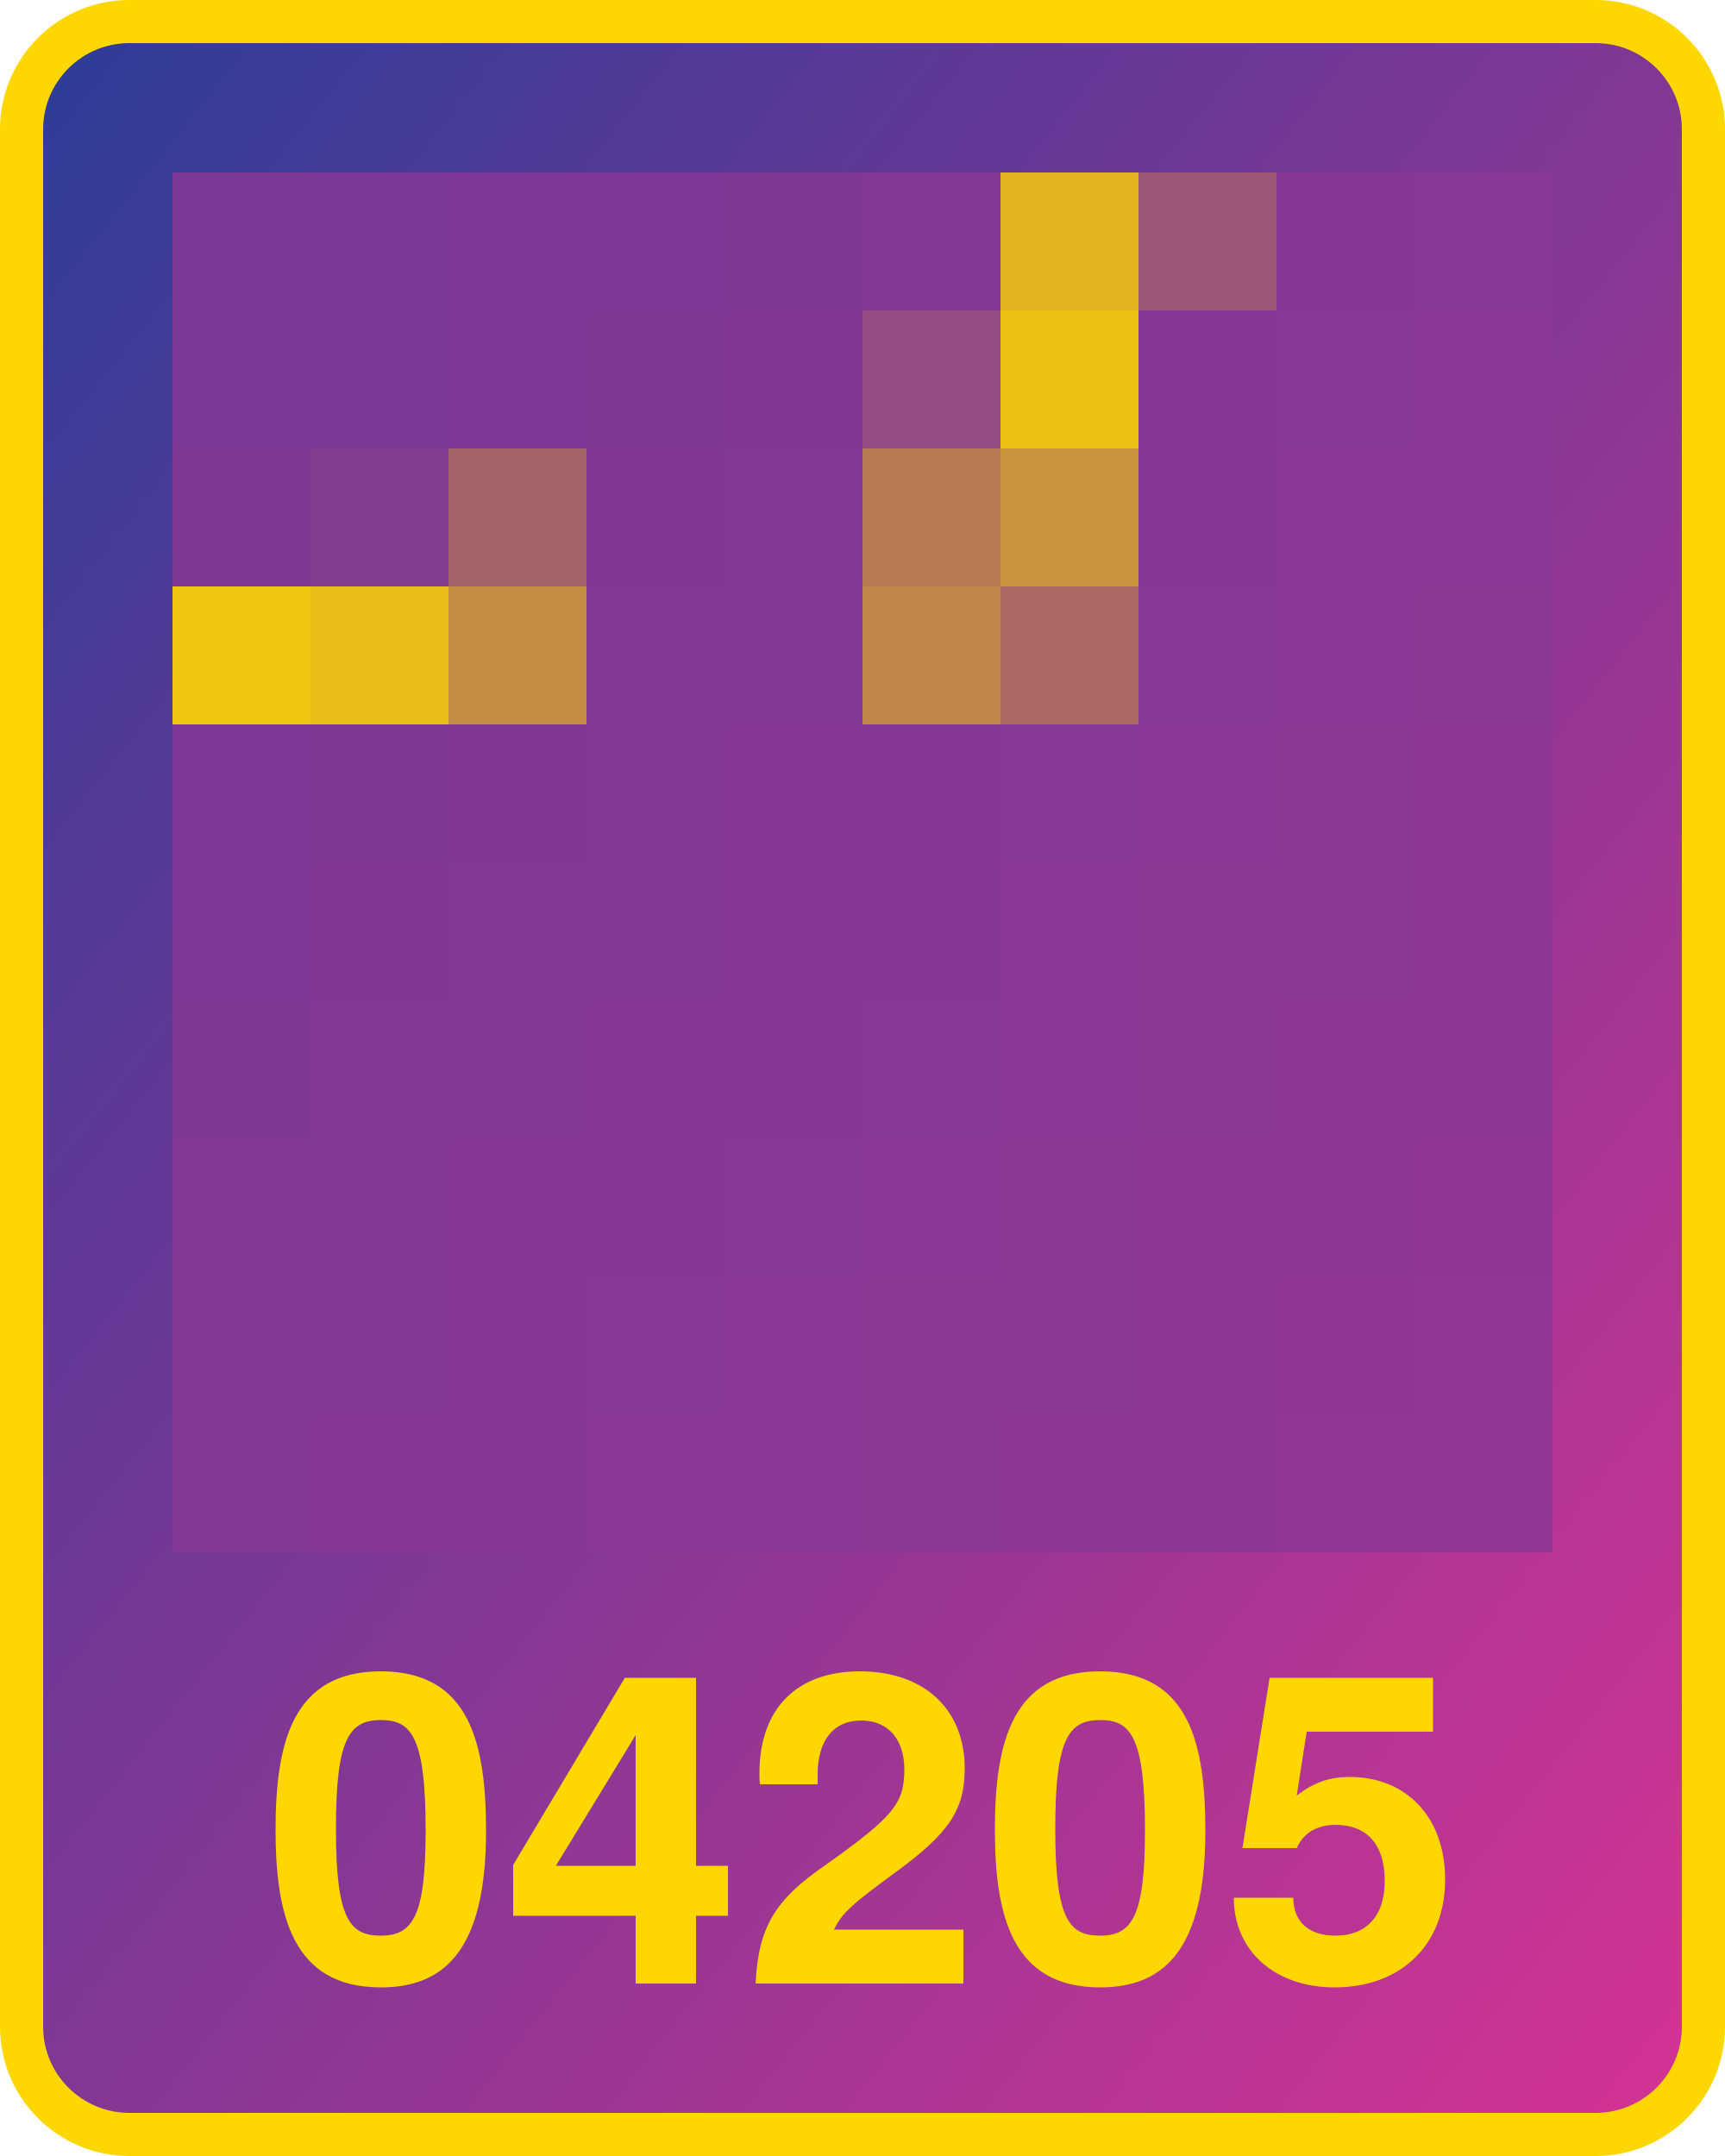
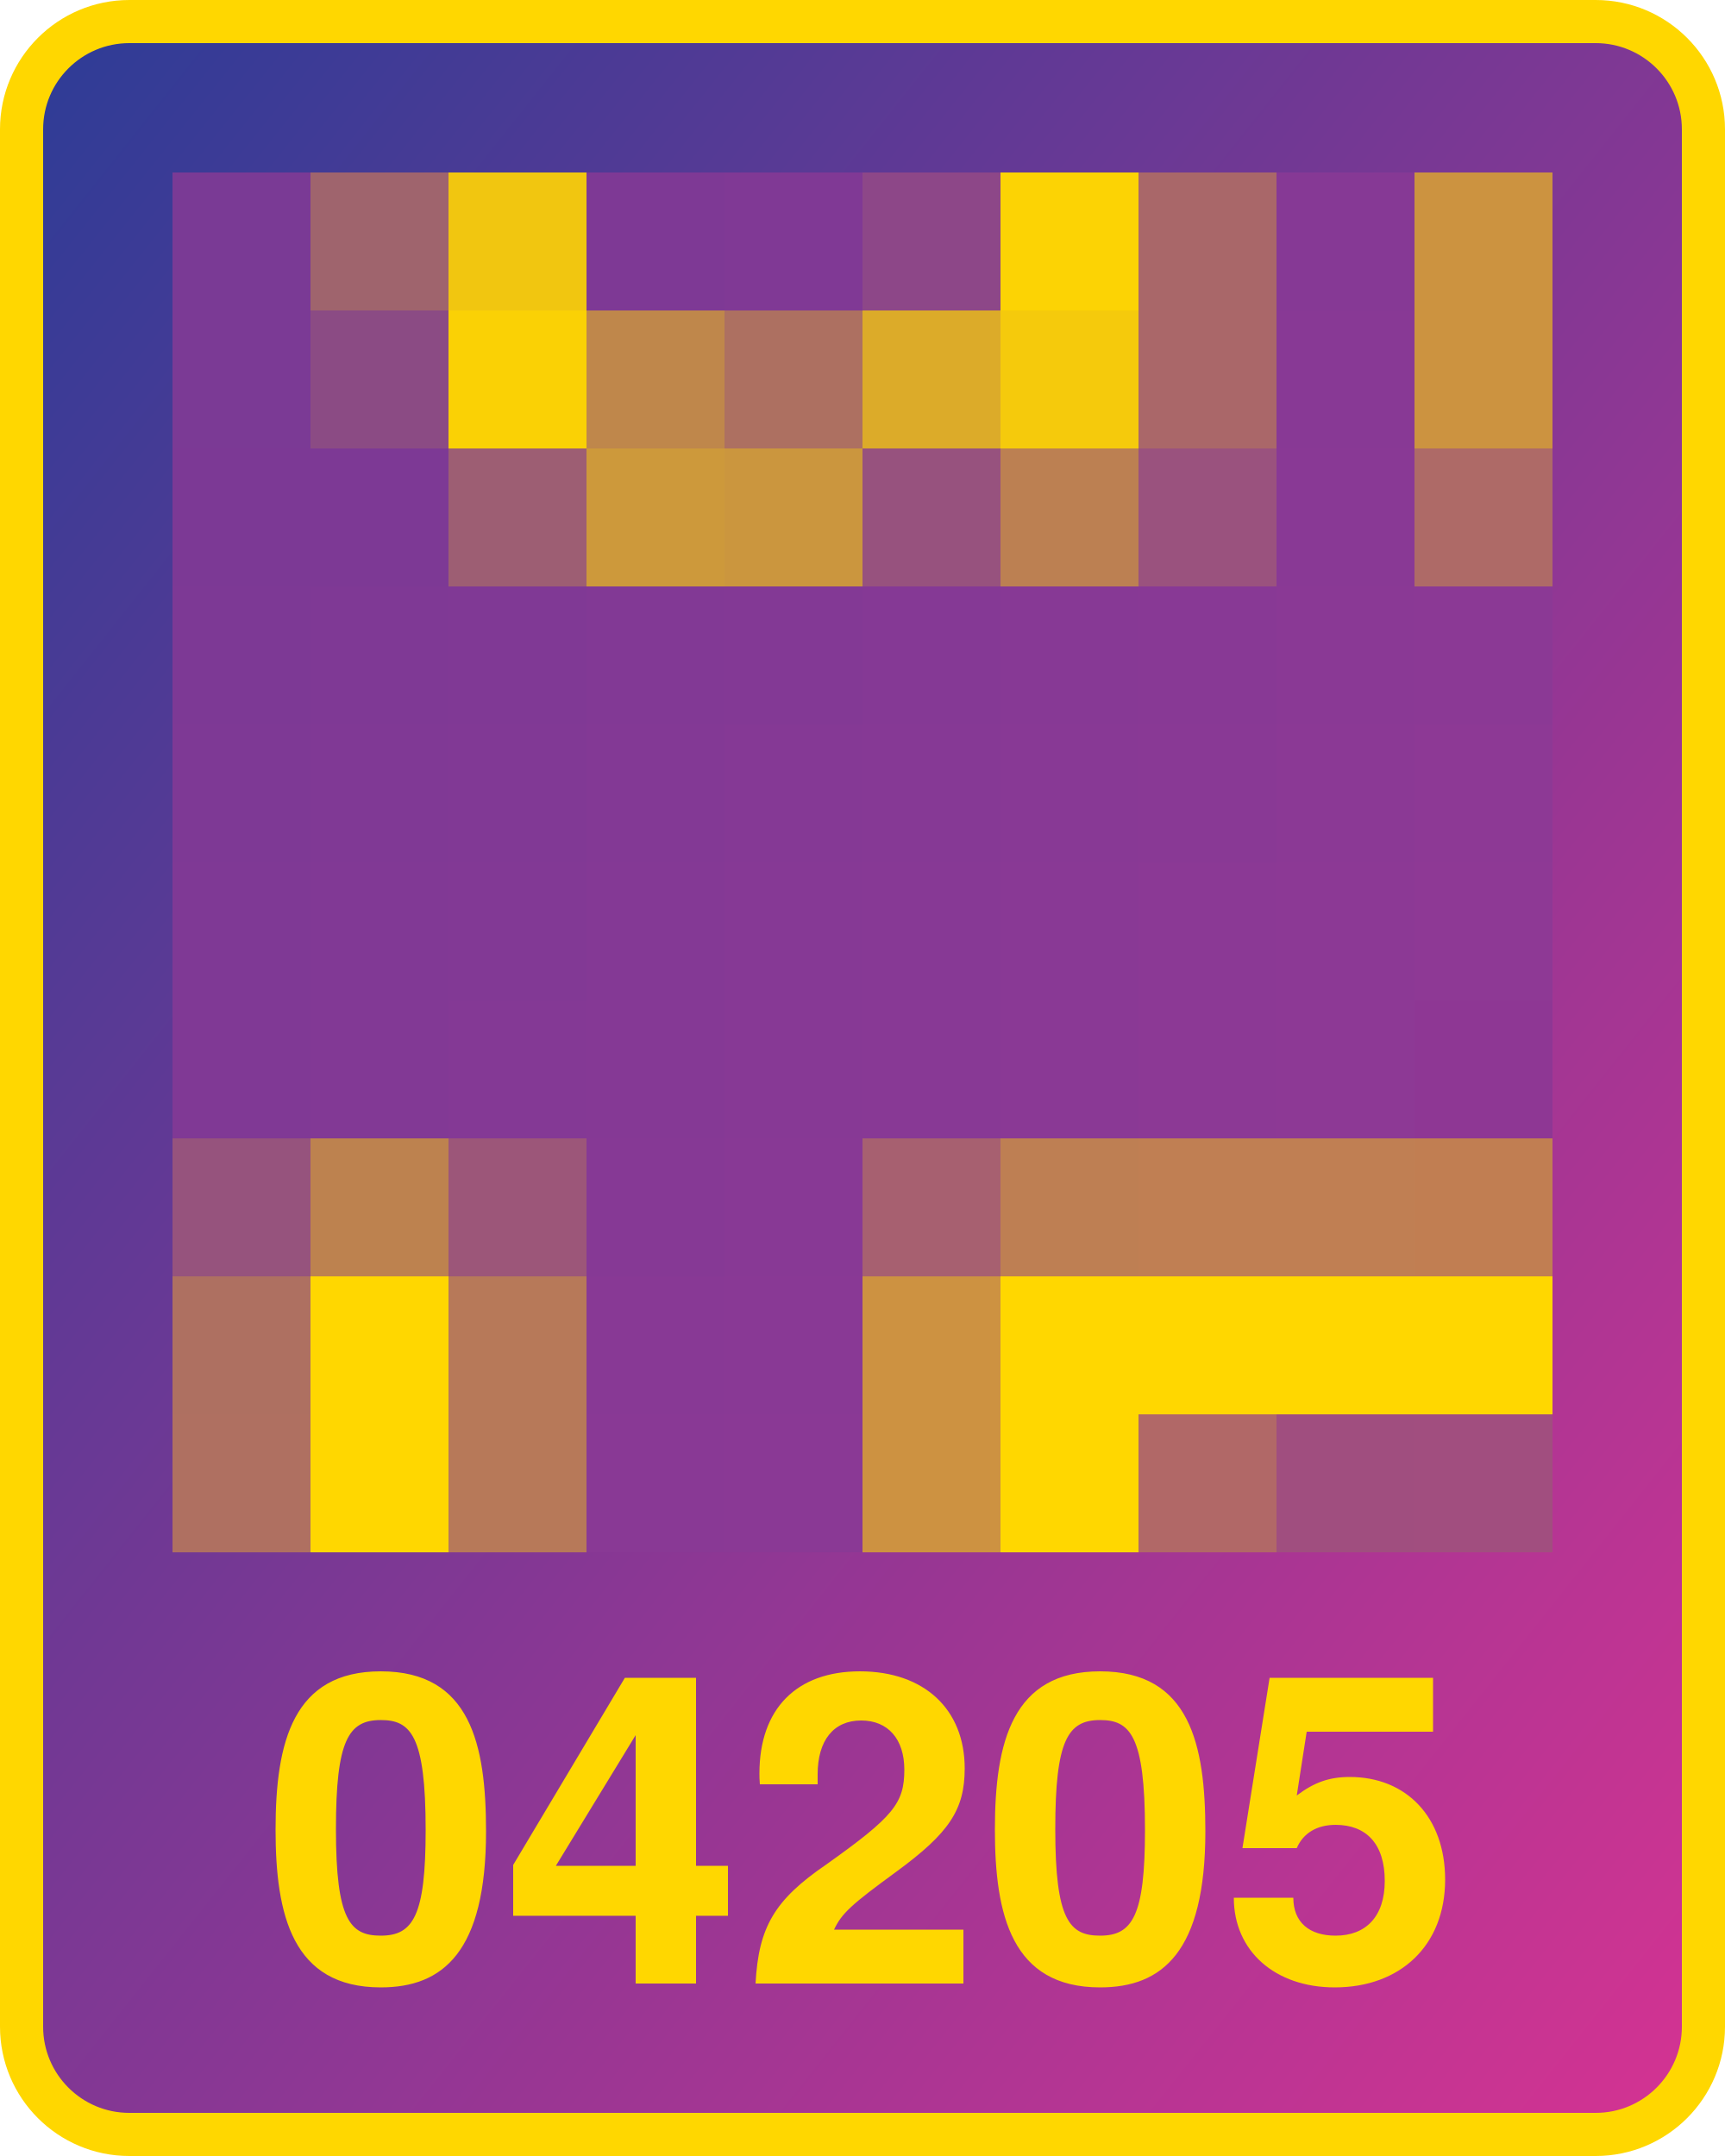
<svg xmlns="http://www.w3.org/2000/svg" width="800" height="1000">
  <defs>
    <linearGradient id="g" x1="0" x2="1" y1="0" y2="1">
      <stop offset="0%" stop-color="#2d3c96" />
      <stop offset="100%" stop-color="#d53392" />
    </linearGradient>
  </defs>
  <rect x="10" y="10" width="780" height="980" fill="url(#g)" rx="50" ry="50" stroke="gold" stroke-width="20" />
  <text x="400" y="920" width="780" text-anchor="middle" style="font:bold 200px 'Helvetica Neue';fill:gold">04205</text>
  <g transform="translate(80 80) scale(64)">
-     <rect x="0" y="0" width="1" height="1" fill="#793894" />
-     <rect x="0" y="1" width="1" height="1" fill="#7a3894" />
-     <rect x="0" y="2" width="1" height="1" fill="#7d3992" />
-     <rect x="0" y="3" width="1" height="1" fill="#f0c511" />
-     <rect x="0" y="4" width="1" height="1" fill="#7d3794" />
-     <rect x="0" y="5" width="1" height="1" fill="#7e3794" />
-     <rect x="0" y="6" width="1" height="1" fill="#7f3794" />
-     <rect x="0" y="7" width="1" height="1" fill="#813794" />
-     <rect x="0" y="8" width="1" height="1" fill="#823794" />
-     <rect x="0" y="9" width="1" height="1" fill="#833794" />
-     <rect x="1" y="0" width="1" height="1" fill="#7a3794" />
-     <rect x="1" y="1" width="1" height="1" fill="#7b3794" />
-     <rect x="1" y="2" width="1" height="1" fill="#813d8e" />
-     <rect x="1" y="3" width="1" height="1" fill="#eabd18" />
-     <rect x="1" y="4" width="1" height="1" fill="#7f3794" />
-     <rect x="1" y="5" width="1" height="1" fill="#803794" />
-     <rect x="1" y="6" width="1" height="1" fill="#813794" />
-     <rect x="1" y="7" width="1" height="1" fill="#823794" />
-     <rect x="1" y="8" width="1" height="1" fill="#833794" />
-     <rect x="1" y="9" width="1" height="1" fill="#843794" />
-     <rect x="2" y="0" width="1" height="1" fill="#7c3794" />
-     <rect x="2" y="1" width="1" height="1" fill="#7d3794" />
-     <rect x="2" y="2" width="1" height="1" fill="#a2636b" />
-     <rect x="2" y="3" width="1" height="1" fill="#c38d45" />
-     <rect x="2" y="4" width="1" height="1" fill="#803794" />
-     <rect x="2" y="5" width="1" height="1" fill="#813794" />
-     <rect x="2" y="6" width="1" height="1" fill="#833794" />
-     <rect x="2" y="7" width="1" height="1" fill="#843794" />
-     <rect x="2" y="8" width="1" height="1" fill="#853794" />
-     <rect x="2" y="9" width="1" height="1" fill="#863794" />
-     <rect x="3" y="0" width="1" height="1" fill="#7d3794" />
-     <rect x="3" y="1" width="1" height="1" fill="#7f3794" />
-     <rect x="3" y="2" width="1" height="1" fill="#803794" />
-     <rect x="3" y="3" width="1" height="1" fill="#813794" />
-     <rect x="3" y="4" width="1" height="1" fill="#823794" />
-     <rect x="3" y="5" width="1" height="1" fill="#833794" />
-     <rect x="3" y="6" width="1" height="1" fill="#843794" />
-     <rect x="3" y="7" width="1" height="1" fill="#853794" />
-     <rect x="3" y="8" width="1" height="1" fill="#873794" />
-     <rect x="3" y="9" width="1" height="1" fill="#883794" />
-     <rect x="4" y="0" width="1" height="1" fill="#7f3794" />
-     <rect x="4" y="1" width="1" height="1" fill="#803794" />
-     <rect x="4" y="2" width="1" height="1" fill="#813794" />
-     <rect x="4" y="3" width="1" height="1" fill="#823794" />
-     <rect x="4" y="4" width="1" height="1" fill="#843794" />
-     <rect x="4" y="5" width="1" height="1" fill="#853794" />
-     <rect x="4" y="6" width="1" height="1" fill="#863794" />
-     <rect x="4" y="7" width="1" height="1" fill="#873794" />
-     <rect x="4" y="8" width="1" height="1" fill="#883794" />
-     <rect x="4" y="9" width="1" height="1" fill="#893794" />
-     <rect x="5" y="0" width="1" height="1" fill="#813794" />
-     <rect x="5" y="1" width="1" height="1" fill="#924c82" />
-     <rect x="5" y="2" width="1" height="1" fill="#b77a55" />
-     <rect x="5" y="3" width="1" height="1" fill="#c1874a" />
-     <rect x="5" y="4" width="1" height="1" fill="#853794" />
-     <rect x="5" y="5" width="1" height="1" fill="#863794" />
-     <rect x="5" y="6" width="1" height="1" fill="#873794" />
-     <rect x="5" y="7" width="1" height="1" fill="#893794" />
-     <rect x="5" y="8" width="1" height="1" fill="#8a3794" />
-     <rect x="5" y="9" width="1" height="1" fill="#8b3794" />
-     <rect x="6" y="0" width="1" height="1" fill="#e3b321" />
-     <rect x="6" y="1" width="1" height="1" fill="#edc015" />
-     <rect x="6" y="2" width="1" height="1" fill="#cb943e" />
-     <rect x="6" y="3" width="1" height="1" fill="#ad6a64" />
-     <rect x="6" y="4" width="1" height="1" fill="#873794" />
-     <rect x="6" y="5" width="1" height="1" fill="#883794" />
-     <rect x="6" y="6" width="1" height="1" fill="#893794" />
-     <rect x="6" y="7" width="1" height="1" fill="#8a3794" />
-     <rect x="6" y="8" width="1" height="1" fill="#8b3794" />
-     <rect x="6" y="9" width="1" height="1" fill="#8d3794" />
-     <rect x="7" y="0" width="1" height="1" fill="#9d5877" />
-     <rect x="7" y="1" width="1" height="1" fill="#853794" />
-     <rect x="7" y="2" width="1" height="1" fill="#863794" />
-     <rect x="7" y="3" width="1" height="1" fill="#873794" />
-     <rect x="7" y="4" width="1" height="1" fill="#883794" />
-     <rect x="7" y="5" width="1" height="1" fill="#8a3794" />
-     <rect x="7" y="6" width="1" height="1" fill="#8b3794" />
-     <rect x="7" y="7" width="1" height="1" fill="#8c3794" />
-     <rect x="7" y="8" width="1" height="1" fill="#8d3794" />
-     <rect x="7" y="9" width="1" height="1" fill="#8e3694" />
-     <rect x="8" y="0" width="1" height="1" fill="#853794" />
-     <rect x="8" y="1" width="1" height="1" fill="#873794" />
-     <rect x="8" y="2" width="1" height="1" fill="#883794" />
-     <rect x="8" y="3" width="1" height="1" fill="#893794" />
-     <rect x="8" y="4" width="1" height="1" fill="#8a3794" />
-     <rect x="8" y="5" width="1" height="1" fill="#8b3794" />
-     <rect x="8" y="6" width="1" height="1" fill="#8c3794" />
-     <rect x="8" y="7" width="1" height="1" fill="#8d3794" />
-     <rect x="8" y="8" width="1" height="1" fill="#8f3694" />
-     <rect x="8" y="9" width="1" height="1" fill="#903694" />
-     <rect x="9" y="0" width="1" height="1" fill="#873794" />
-     <rect x="9" y="1" width="1" height="1" fill="#883794" />
-     <rect x="9" y="2" width="1" height="1" fill="#893794" />
-     <rect x="9" y="3" width="1" height="1" fill="#8a3794" />
-     <rect x="9" y="4" width="1" height="1" fill="#8c3794" />
-     <rect x="9" y="5" width="1" height="1" fill="#8d3794" />
-     <rect x="9" y="6" width="1" height="1" fill="#8e3694" />
-     <rect x="9" y="7" width="1" height="1" fill="#8f3694" />
-     <rect x="9" y="8" width="1" height="1" fill="#903694" />
-     <rect x="9" y="9" width="1" height="1" fill="#913694" />
+     <rect x="0" y="0" width="1" height="1" fill="#7a3a95" />
+     <rect x="0" y="1" width="1" height="1" fill="#7b3a95" />
+     <rect x="0" y="2" width="1" height="1" fill="#7c3995" />
+     <rect x="0" y="3" width="1" height="1" fill="#7d3995" />
+     <rect x="0" y="4" width="1" height="1" fill="#7e3995" />
+     <rect x="0" y="5" width="1" height="1" fill="#7f3995" />
+     <rect x="0" y="6" width="1" height="1" fill="#803995" />
+     <rect x="0" y="7" width="1" height="1" fill="#96537d" />
+     <rect x="0" y="8" width="1" height="1" fill="#ae7061" />
+     <rect x="0" y="9" width="1" height="1" fill="#af7061" />
+     <rect x="1" y="0" width="1" height="1" fill="#9f646d" />
+     <rect x="1" y="1" width="1" height="1" fill="#8b4b84" />
+     <rect x="1" y="2" width="1" height="1" fill="#7d3995" />
+     <rect x="1" y="3" width="1" height="1" fill="#7f3995" />
+     <rect x="1" y="4" width="1" height="1" fill="#803995" />
+     <rect x="1" y="5" width="1" height="1" fill="#813995" />
+     <rect x="1" y="6" width="1" height="1" fill="#823995" />
+     <rect x="1" y="7" width="1" height="1" fill="#bd824f" />
+     <rect x="1" y="8" width="1" height="1" fill="#ffd700" />
+     <rect x="1" y="9" width="1" height="1" fill="#ffd700" />
+     <rect x="2" y="0" width="1" height="1" fill="#f1c610" />
+     <rect x="2" y="1" width="1" height="1" fill="#fad105" />
+     <rect x="2" y="2" width="1" height="1" fill="#9d5e73" />
+     <rect x="2" y="3" width="1" height="1" fill="#803995" />
+     <rect x="2" y="4" width="1" height="1" fill="#813995" />
+     <rect x="2" y="5" width="1" height="1" fill="#823995" />
+     <rect x="2" y="6" width="1" height="1" fill="#843995" />
+     <rect x="2" y="7" width="1" height="1" fill="#9c5679" />
+     <rect x="2" y="8" width="1" height="1" fill="#b77959" />
+     <rect x="2" y="9" width="1" height="1" fill="#b77959" />
+     <rect x="3" y="0" width="1" height="1" fill="#7e3995" />
+     <rect x="3" y="1" width="1" height="1" fill="#bf874b" />
+     <rect x="3" y="2" width="1" height="1" fill="#cd993b" />
+     <rect x="3" y="3" width="1" height="1" fill="#823995" />
+     <rect x="3" y="4" width="1" height="1" fill="#833995" />
+     <rect x="3" y="5" width="1" height="1" fill="#843995" />
+     <rect x="3" y="6" width="1" height="1" fill="#853995" />
+     <rect x="3" y="7" width="1" height="1" fill="#863995" />
+     <rect x="3" y="8" width="1" height="1" fill="#883995" />
+     <rect x="3" y="9" width="1" height="1" fill="#893995" />
+     <rect x="4" y="0" width="1" height="1" fill="#803995" />
+     <rect x="4" y="1" width="1" height="1" fill="#ad7061" />
+     <rect x="4" y="2" width="1" height="1" fill="#cb963e" />
+     <rect x="4" y="3" width="1" height="1" fill="#833995" />
+     <rect x="4" y="4" width="1" height="1" fill="#853995" />
+     <rect x="4" y="5" width="1" height="1" fill="#863995" />
+     <rect x="4" y="6" width="1" height="1" fill="#873995" />
+     <rect x="4" y="7" width="1" height="1" fill="#883995" />
+     <rect x="4" y="8" width="1" height="1" fill="#893995" />
+     <rect x="4" y="9" width="1" height="1" fill="#8a3995" />
+     <rect x="5" y="0" width="1" height="1" fill="#8d4788" />
+     <rect x="5" y="1" width="1" height="1" fill="#dcab29" />
+     <rect x="5" y="2" width="1" height="1" fill="#97527e" />
+     <rect x="5" y="3" width="1" height="1" fill="#853995" />
+     <rect x="5" y="4" width="1" height="1" fill="#863995" />
+     <rect x="5" y="5" width="1" height="1" fill="#873995" />
+     <rect x="5" y="6" width="1" height="1" fill="#883995" />
+     <rect x="5" y="7" width="1" height="1" fill="#a76070" />
+     <rect x="5" y="8" width="1" height="1" fill="#cd9241" />
+     <rect x="5" y="9" width="1" height="1" fill="#cd9241" />
+     <rect x="6" y="0" width="1" height="1" fill="#fcd304" />
+     <rect x="6" y="1" width="1" height="1" fill="#f5ca0c" />
+     <rect x="6" y="2" width="1" height="1" fill="#bc8052" />
+     <rect x="6" y="3" width="1" height="1" fill="#873995" />
+     <rect x="6" y="4" width="1" height="1" fill="#883995" />
+     <rect x="6" y="5" width="1" height="1" fill="#893995" />
+     <rect x="6" y="6" width="1" height="1" fill="#8a3995" />
+     <rect x="6" y="7" width="1" height="1" fill="#be7f53" />
+     <rect x="6" y="8" width="1" height="1" fill="#ffd700" />
+     <rect x="6" y="9" width="1" height="1" fill="#ffd700" />
+     <rect x="7" y="0" width="1" height="1" fill="#a96769" />
+     <rect x="7" y="1" width="1" height="1" fill="#aa6769" />
+     <rect x="7" y="2" width="1" height="1" fill="#9a527e" />
+     <rect x="7" y="3" width="1" height="1" fill="#883995" />
+     <rect x="7" y="4" width="1" height="1" fill="#893995" />
+     <rect x="7" y="5" width="1" height="1" fill="#8b3995" />
+     <rect x="7" y="6" width="1" height="1" fill="#8c3995" />
+     <rect x="7" y="7" width="1" height="1" fill="#c07f53" />
+     <rect x="7" y="8" width="1" height="1" fill="#ffd700" />
+     <rect x="7" y="9" width="1" height="1" fill="#b16867" />
+     <rect x="8" y="0" width="1" height="1" fill="#863995" />
+     <rect x="8" y="1" width="1" height="1" fill="#883995" />
+     <rect x="8" y="2" width="1" height="1" fill="#893995" />
+     <rect x="8" y="3" width="1" height="1" fill="#8a3995" />
+     <rect x="8" y="4" width="1" height="1" fill="#8b3995" />
+     <rect x="8" y="5" width="1" height="1" fill="#8c3995" />
+     <rect x="8" y="6" width="1" height="1" fill="#8d3995" />
+     <rect x="8" y="7" width="1" height="1" fill="#c07f53" />
+     <rect x="8" y="8" width="1" height="1" fill="#ffd700" />
+     <rect x="8" y="9" width="1" height="1" fill="#a04e7f" />
+     <rect x="9" y="0" width="1" height="1" fill="#cc9340" />
+     <rect x="9" y="1" width="1" height="1" fill="#cc9340" />
+     <rect x="9" y="2" width="1" height="1" fill="#ae6a67" />
+     <rect x="9" y="3" width="1" height="1" fill="#8b3995" />
+     <rect x="9" y="4" width="1" height="1" fill="#8d3995" />
+     <rect x="9" y="5" width="1" height="1" fill="#8e3995" />
+     <rect x="9" y="6" width="1" height="1" fill="#8e3794" />
+     <rect x="9" y="7" width="1" height="1" fill="#c17e52" />
+     <rect x="9" y="8" width="1" height="1" fill="#ffd700" />
+     <rect x="9" y="9" width="1" height="1" fill="#a14e7f" />
  </g>
</svg>
